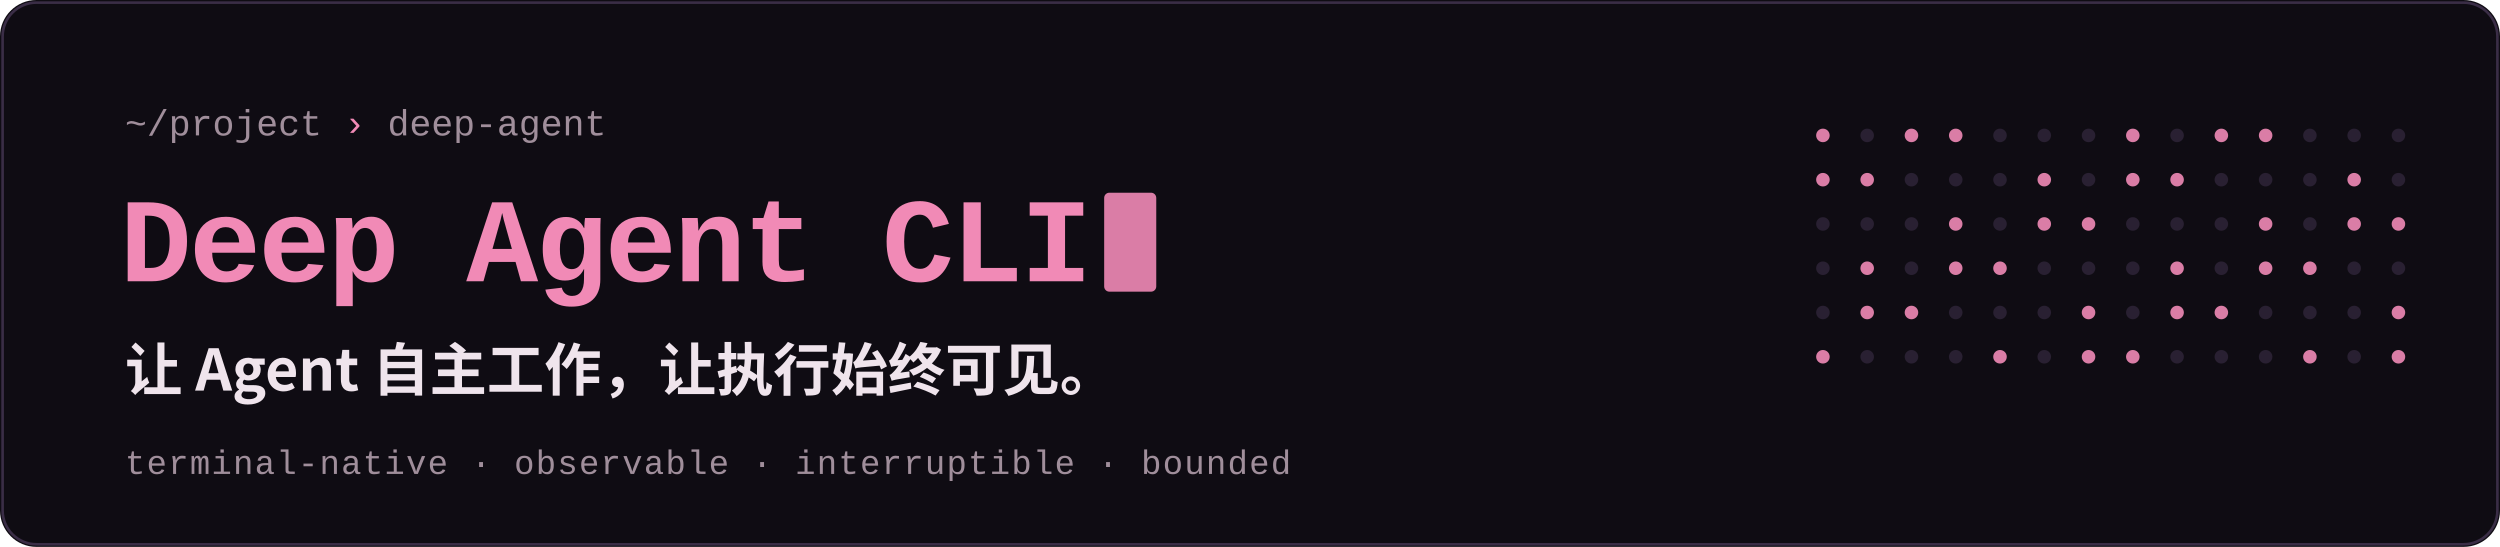
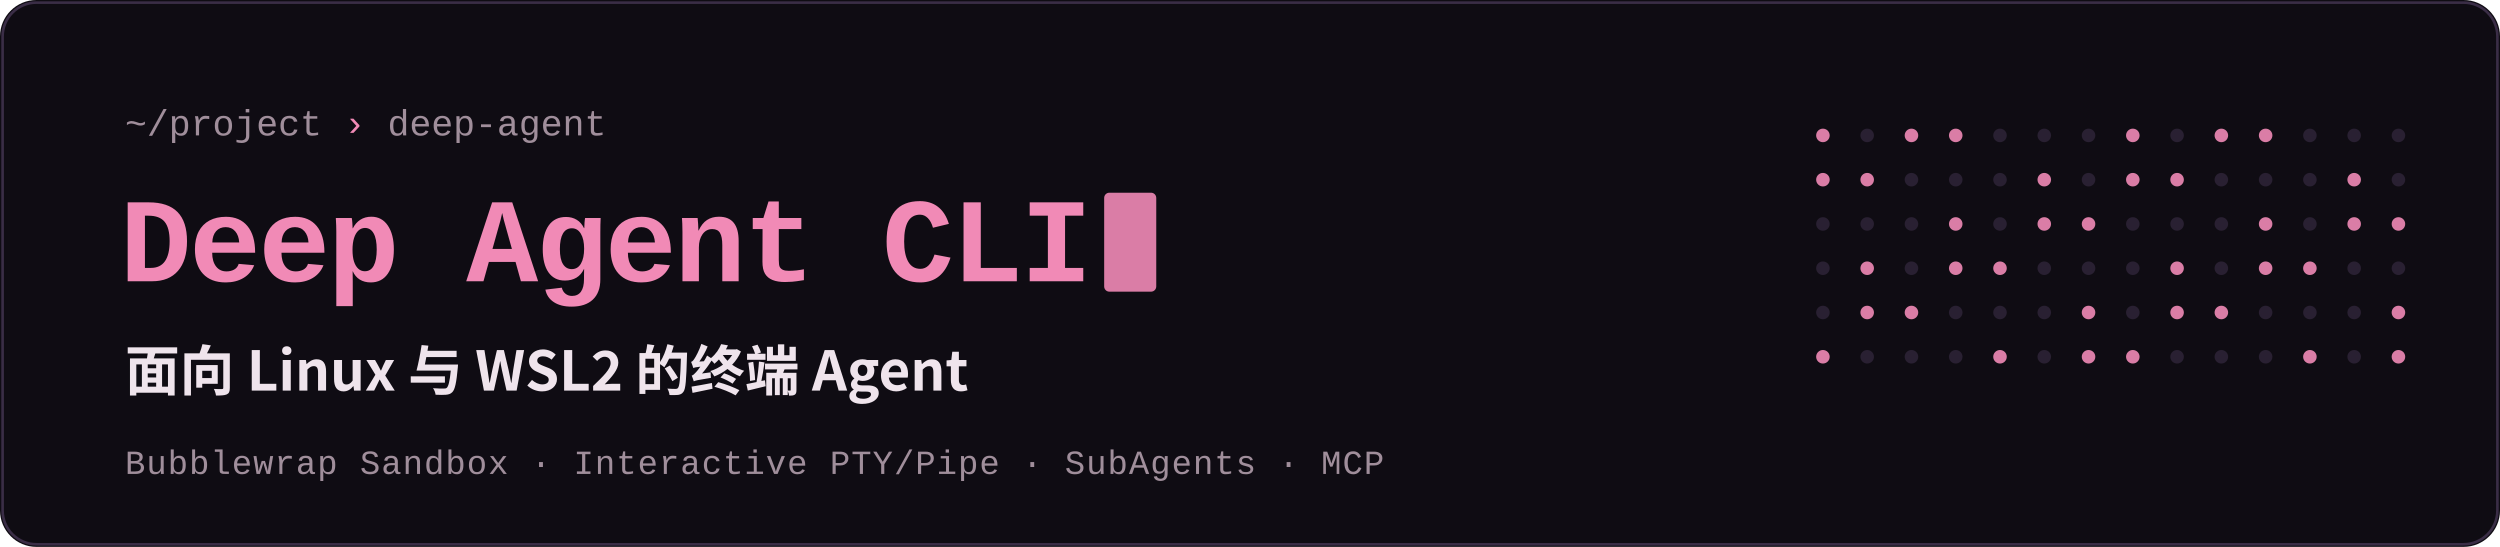
<svg xmlns="http://www.w3.org/2000/svg" width="960" height="210" viewBox="0 0 960 210" role="img" aria-labelledby="t d">
  <defs>
    <marker id="a-control" viewBox="0 0 10 10" refX="9" refY="5" markerWidth="7" markerHeight="7" orient="auto-start-reverse">
      <path d="M0 1 L10 5 L0 9 z" fill="#f18ab6" />
    </marker>
    <marker id="a-data" viewBox="0 0 10 10" refX="9" refY="5" markerWidth="7" markerHeight="7" orient="auto-start-reverse">
      <path d="M0 1 L10 5 L0 9 z" fill="#b7a8c6" />
    </marker>
    <marker id="a-observe" viewBox="0 0 10 10" refX="9" refY="5" markerWidth="7" markerHeight="7" orient="auto-start-reverse">
      <path d="M0 1 L10 5 L0 9 z" fill="#6fb3bf" />
    </marker>
  </defs>
  <rect width="960" height="210" rx="14" fill="#0f0c13" />
  <rect x="1" y="1" width="958" height="208" rx="13" fill="none" stroke="#3a2d46" />
  <text x="48" y="52" font-family="ui-monospace, SFMono-Regular, Menlo, Consolas, 'Liberation Mono', monospace" font-size="14" fill="#a08e9b">~/project <tspan fill="#f18ab6">›</tspan> deep-agent</text>
  <text x="46" y="108" font-family="ui-monospace, SFMono-Regular, Menlo, Consolas, 'Liberation Mono', monospace" font-size="46" font-weight="700" fill="#f18ab6" letter-spacing="-1">Deep Agent CLI</text>
  <rect x="424" y="74" width="20" height="38" rx="2" fill="#f18ab6" opacity="0.9" />
-   <text x="48" y="150" font-family="system-ui, -apple-system, 'Segoe UI', 'PingFang SC', 'Microsoft YaHei', 'Noto Sans CJK SC', sans-serif" font-size="22" font-weight="600" fill="#efe4ec">让 Agent 自主工作，让执行始终可见。</text>
-   <text x="48" y="182" font-family="ui-monospace, SFMono-Regular, Menlo, Consolas, 'Liberation Mono', monospace" font-size="13" letter-spacing="0.5" fill="#a08e9b">terminal-native  ·  observable  ·  interruptible  ·  bounded</text>
+   <text x="48" y="150" font-family="system-ui, -apple-system, 'Segoe UI', 'PingFang SC', 'Microsoft YaHei', 'Noto Sans CJK SC', sans-serif" font-size="21" font-weight="600" fill="#efe4ec">面向 Linux 与 WSL2 的终端 Agent</text>
+   <text x="48" y="182" font-family="ui-monospace, SFMono-Regular, Menlo, Consolas, 'Liberation Mono', monospace" font-size="13" letter-spacing="0.4" fill="#a08e9b">Bubblewrap Sandbox  ·  Interactive PTY/Pipe  ·  SubAgents  ·  MCP</text>
  <circle cx="700" cy="52" r="2.6" fill="#f18ab6" opacity="0.9" />
  <circle cx="717" cy="52" r="2.6" fill="#3a2d46" opacity="0.6" />
  <circle cx="734" cy="52" r="2.6" fill="#f18ab6" opacity="0.9" />
  <circle cx="751" cy="52" r="2.6" fill="#f18ab6" opacity="0.9" />
  <circle cx="768" cy="52" r="2.6" fill="#3a2d46" opacity="0.6" />
  <circle cx="785" cy="52" r="2.6" fill="#3a2d46" opacity="0.6" />
  <circle cx="802" cy="52" r="2.6" fill="#3a2d46" opacity="0.6" />
  <circle cx="819" cy="52" r="2.6" fill="#f18ab6" opacity="0.9" />
  <circle cx="836" cy="52" r="2.6" fill="#3a2d46" opacity="0.6" />
  <circle cx="853" cy="52" r="2.6" fill="#f18ab6" opacity="0.9" />
  <circle cx="870" cy="52" r="2.6" fill="#f18ab6" opacity="0.9" />
  <circle cx="887" cy="52" r="2.6" fill="#3a2d46" opacity="0.6" />
  <circle cx="904" cy="52" r="2.6" fill="#3a2d46" opacity="0.6" />
  <circle cx="921" cy="52" r="2.6" fill="#3a2d46" opacity="0.6" />
  <circle cx="700" cy="69" r="2.6" fill="#f18ab6" opacity="0.9" />
  <circle cx="717" cy="69" r="2.6" fill="#f18ab6" opacity="0.9" />
  <circle cx="734" cy="69" r="2.6" fill="#3a2d46" opacity="0.6" />
  <circle cx="751" cy="69" r="2.6" fill="#3a2d46" opacity="0.6" />
  <circle cx="768" cy="69" r="2.6" fill="#3a2d46" opacity="0.6" />
  <circle cx="785" cy="69" r="2.6" fill="#f18ab6" opacity="0.9" />
  <circle cx="802" cy="69" r="2.6" fill="#3a2d46" opacity="0.6" />
  <circle cx="819" cy="69" r="2.6" fill="#f18ab6" opacity="0.9" />
  <circle cx="836" cy="69" r="2.6" fill="#f18ab6" opacity="0.9" />
  <circle cx="853" cy="69" r="2.6" fill="#3a2d46" opacity="0.6" />
  <circle cx="870" cy="69" r="2.6" fill="#3a2d46" opacity="0.6" />
  <circle cx="887" cy="69" r="2.6" fill="#3a2d46" opacity="0.6" />
  <circle cx="904" cy="69" r="2.6" fill="#f18ab6" opacity="0.9" />
  <circle cx="921" cy="69" r="2.6" fill="#3a2d46" opacity="0.6" />
  <circle cx="700" cy="86" r="2.6" fill="#3a2d46" opacity="0.6" />
  <circle cx="717" cy="86" r="2.6" fill="#3a2d46" opacity="0.6" />
  <circle cx="734" cy="86" r="2.6" fill="#3a2d46" opacity="0.6" />
  <circle cx="751" cy="86" r="2.6" fill="#f18ab6" opacity="0.9" />
  <circle cx="768" cy="86" r="2.6" fill="#3a2d46" opacity="0.6" />
  <circle cx="785" cy="86" r="2.6" fill="#f18ab6" opacity="0.9" />
  <circle cx="802" cy="86" r="2.6" fill="#f18ab6" opacity="0.9" />
  <circle cx="819" cy="86" r="2.6" fill="#3a2d46" opacity="0.6" />
  <circle cx="836" cy="86" r="2.6" fill="#3a2d46" opacity="0.6" />
  <circle cx="853" cy="86" r="2.6" fill="#3a2d46" opacity="0.6" />
  <circle cx="870" cy="86" r="2.6" fill="#f18ab6" opacity="0.9" />
  <circle cx="887" cy="86" r="2.6" fill="#3a2d46" opacity="0.6" />
  <circle cx="904" cy="86" r="2.6" fill="#f18ab6" opacity="0.9" />
  <circle cx="921" cy="86" r="2.6" fill="#f18ab6" opacity="0.9" />
  <circle cx="700" cy="103" r="2.6" fill="#3a2d46" opacity="0.6" />
  <circle cx="717" cy="103" r="2.6" fill="#f18ab6" opacity="0.9" />
  <circle cx="734" cy="103" r="2.6" fill="#3a2d46" opacity="0.6" />
  <circle cx="751" cy="103" r="2.6" fill="#f18ab6" opacity="0.9" />
  <circle cx="768" cy="103" r="2.6" fill="#f18ab6" opacity="0.9" />
  <circle cx="785" cy="103" r="2.6" fill="#3a2d46" opacity="0.6" />
  <circle cx="802" cy="103" r="2.6" fill="#3a2d46" opacity="0.6" />
  <circle cx="819" cy="103" r="2.6" fill="#3a2d46" opacity="0.6" />
  <circle cx="836" cy="103" r="2.6" fill="#f18ab6" opacity="0.9" />
  <circle cx="853" cy="103" r="2.6" fill="#3a2d46" opacity="0.6" />
  <circle cx="870" cy="103" r="2.6" fill="#f18ab6" opacity="0.9" />
  <circle cx="887" cy="103" r="2.6" fill="#f18ab6" opacity="0.9" />
  <circle cx="904" cy="103" r="2.6" fill="#3a2d46" opacity="0.6" />
  <circle cx="921" cy="103" r="2.6" fill="#3a2d46" opacity="0.6" />
  <circle cx="700" cy="120" r="2.6" fill="#3a2d46" opacity="0.6" />
  <circle cx="717" cy="120" r="2.6" fill="#f18ab6" opacity="0.9" />
  <circle cx="734" cy="120" r="2.6" fill="#f18ab6" opacity="0.9" />
  <circle cx="751" cy="120" r="2.6" fill="#3a2d46" opacity="0.6" />
  <circle cx="768" cy="120" r="2.6" fill="#3a2d46" opacity="0.6" />
  <circle cx="785" cy="120" r="2.6" fill="#3a2d46" opacity="0.6" />
  <circle cx="802" cy="120" r="2.6" fill="#f18ab6" opacity="0.9" />
  <circle cx="819" cy="120" r="2.6" fill="#3a2d46" opacity="0.6" />
  <circle cx="836" cy="120" r="2.6" fill="#f18ab6" opacity="0.9" />
  <circle cx="853" cy="120" r="2.6" fill="#f18ab6" opacity="0.9" />
  <circle cx="870" cy="120" r="2.6" fill="#3a2d46" opacity="0.6" />
  <circle cx="887" cy="120" r="2.6" fill="#3a2d46" opacity="0.6" />
  <circle cx="904" cy="120" r="2.6" fill="#3a2d46" opacity="0.6" />
  <circle cx="921" cy="120" r="2.6" fill="#f18ab6" opacity="0.9" />
  <circle cx="700" cy="137" r="2.6" fill="#f18ab6" opacity="0.9" />
  <circle cx="717" cy="137" r="2.6" fill="#3a2d46" opacity="0.6" />
  <circle cx="734" cy="137" r="2.6" fill="#3a2d46" opacity="0.6" />
  <circle cx="751" cy="137" r="2.6" fill="#3a2d46" opacity="0.6" />
  <circle cx="768" cy="137" r="2.6" fill="#f18ab6" opacity="0.9" />
  <circle cx="785" cy="137" r="2.6" fill="#3a2d46" opacity="0.6" />
  <circle cx="802" cy="137" r="2.6" fill="#f18ab6" opacity="0.9" />
  <circle cx="819" cy="137" r="2.6" fill="#f18ab6" opacity="0.9" />
  <circle cx="836" cy="137" r="2.6" fill="#3a2d46" opacity="0.6" />
  <circle cx="853" cy="137" r="2.6" fill="#3a2d46" opacity="0.6" />
  <circle cx="870" cy="137" r="2.6" fill="#3a2d46" opacity="0.6" />
  <circle cx="887" cy="137" r="2.6" fill="#f18ab6" opacity="0.9" />
  <circle cx="904" cy="137" r="2.6" fill="#3a2d46" opacity="0.6" />
  <circle cx="921" cy="137" r="2.6" fill="#f18ab6" opacity="0.9" />
</svg>
